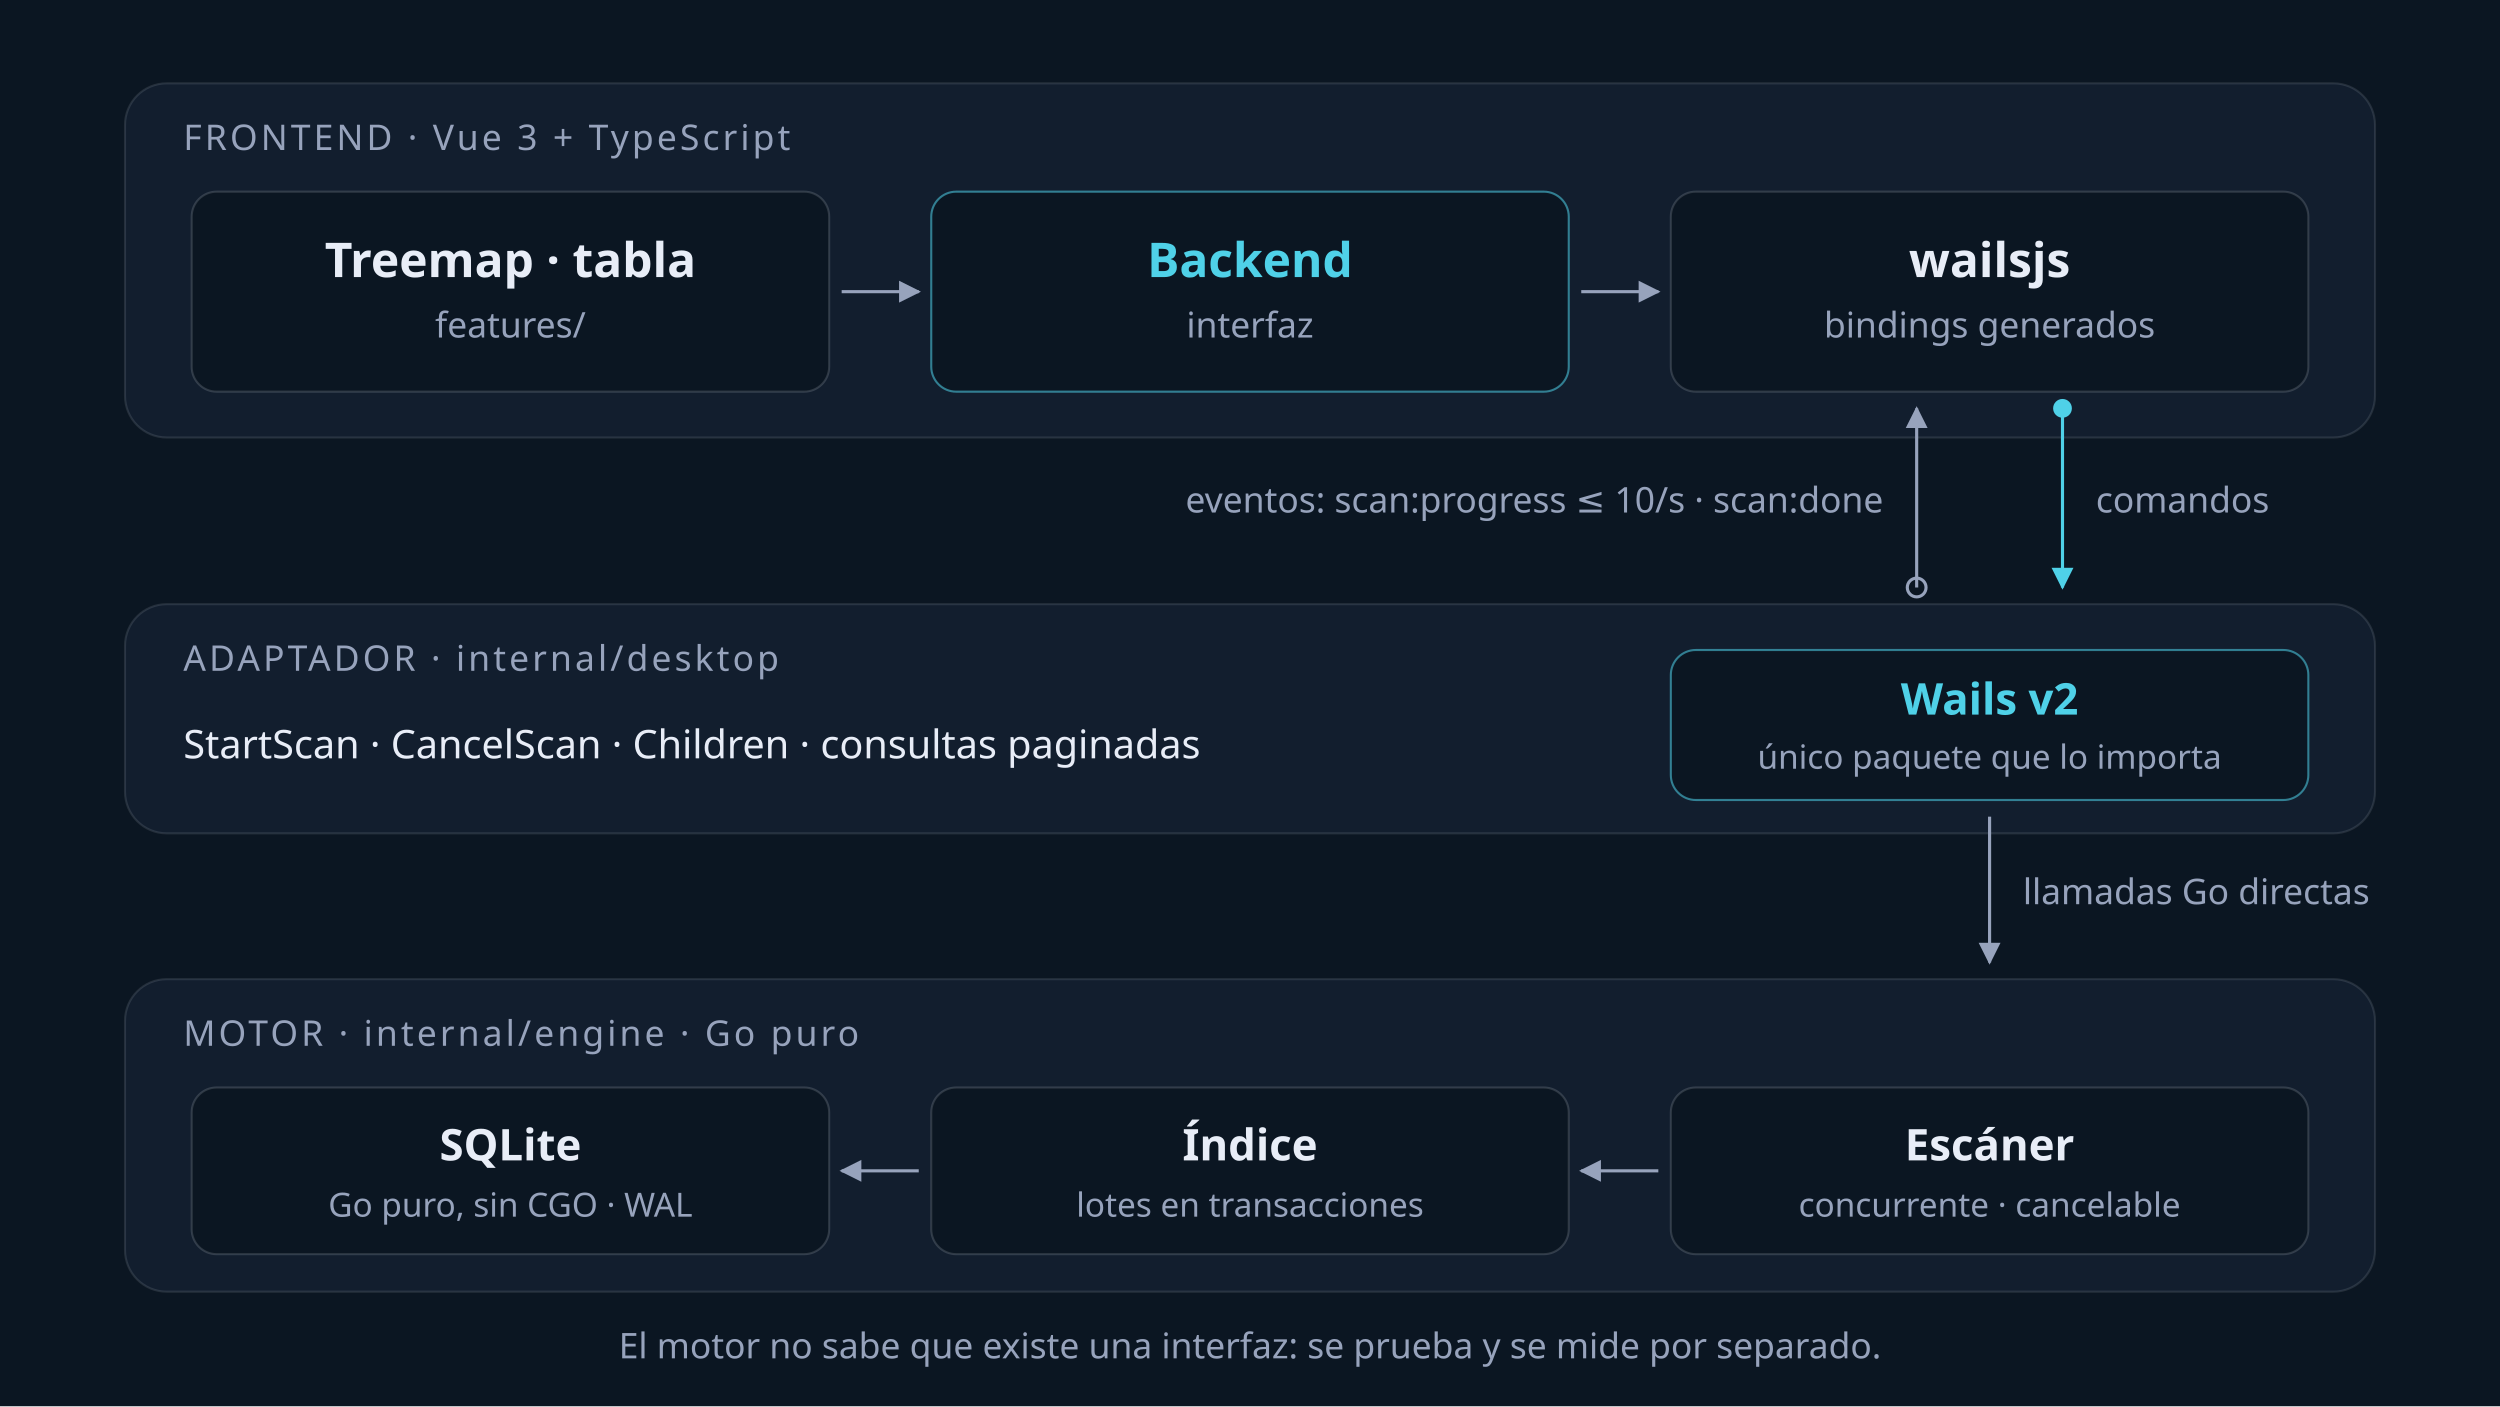
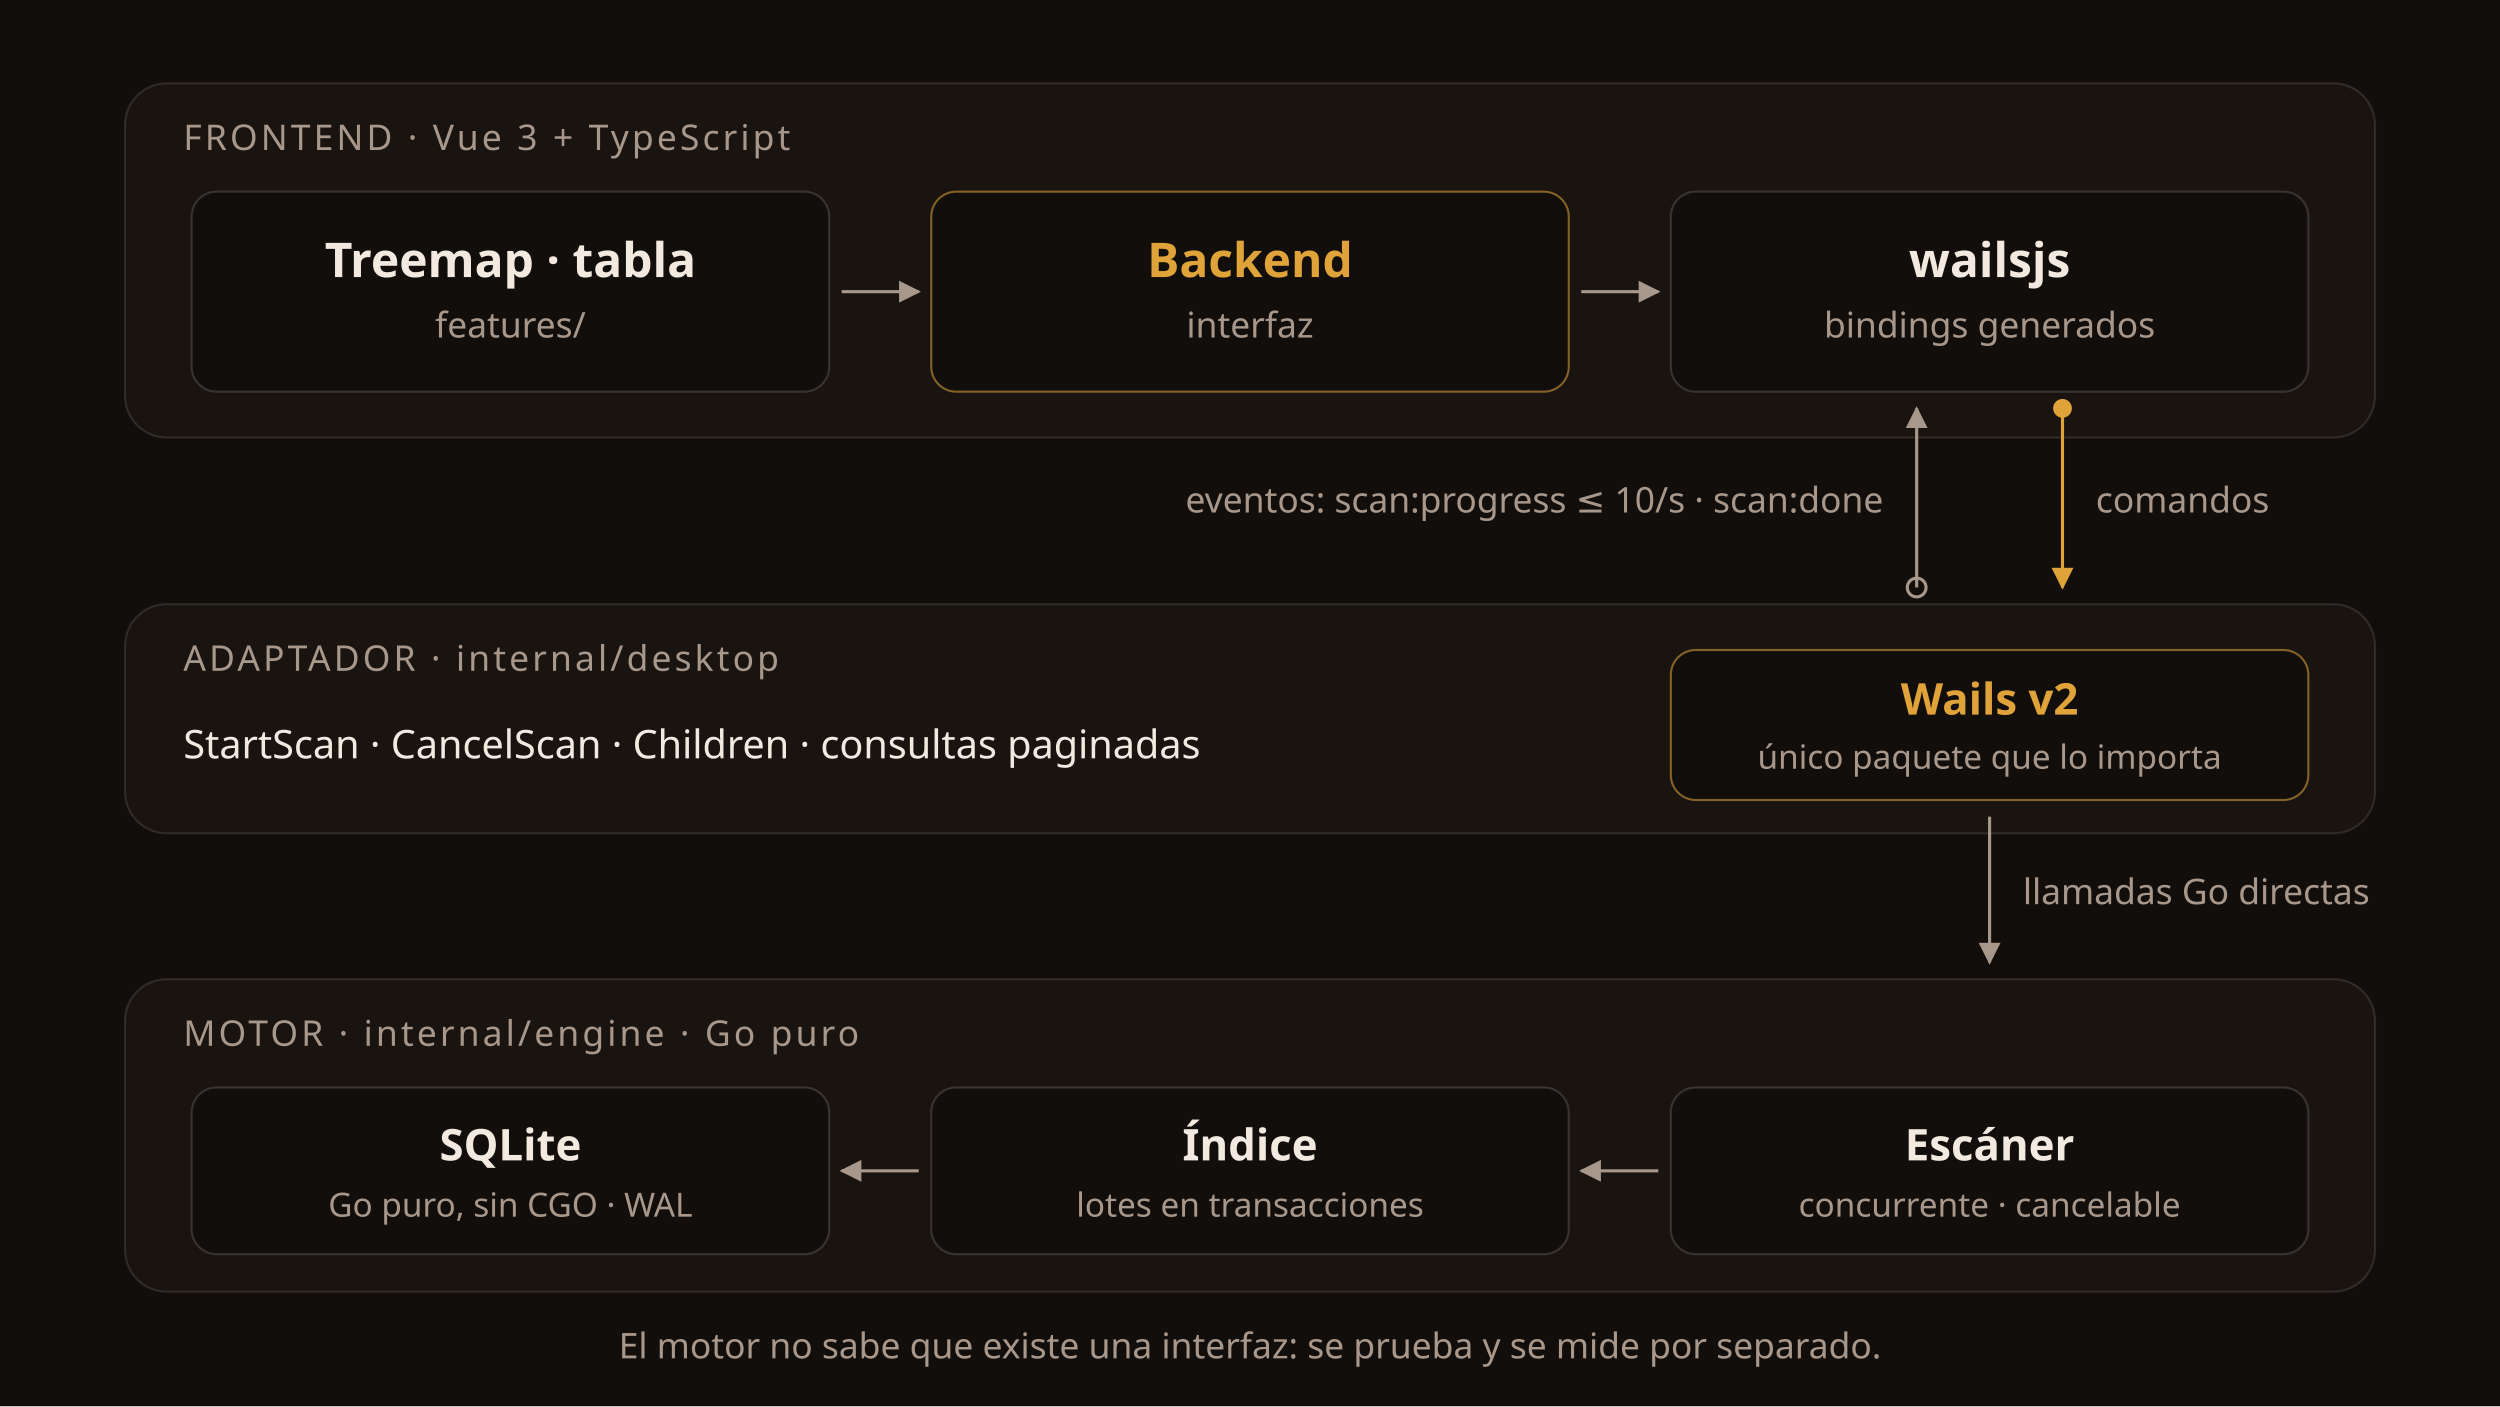
<svg xmlns="http://www.w3.org/2000/svg" viewBox="0 0 1200 675" width="1200" height="675" role="img" aria-label="Arquitectura de DiskFlow en tres capas">
  <defs>
    <style>
      .t   { font-family: 'IBM Plex Sans', system-ui, sans-serif; }
-       .ink { fill: #E8EDF7; }
-       .dim { fill: #97A3BC; }
-       .sig { fill: #4FD1E8; }
+       .ink { fill: #F2EAE0; }
+       .dim { fill: #A8988B; }
+       .sig { fill: #E0A33A; }
    </style>
    <marker id="arrow" viewBox="0 0 10 10" refX="9" refY="5" markerWidth="7" markerHeight="7" orient="auto-start-reverse">
-       <path d="M0 0 L10 5 L0 10 z" fill="#4FD1E8" />
+       <path d="M0 0 L10 5 L0 10 z" fill="#E0A33A" />
    </marker>
    <marker id="arrowDim" viewBox="0 0 10 10" refX="9" refY="5" markerWidth="7" markerHeight="7" orient="auto-start-reverse">
-       <path d="M0 0 L10 5 L0 10 z" fill="#97A3BC" />
+       <path d="M0 0 L10 5 L0 10 z" fill="#A8988B" />
    </marker>
  </defs>
-   <rect width="1200" height="675" fill="#0B1622" />
-   <rect x="60" y="40" width="1080" height="170" rx="20" fill="#121E2E" stroke="#E8EDF7" stroke-opacity="0.12" />
+   <rect width="1200" height="675" fill="#120E0C" />
+   <rect x="60" y="40" width="1080" height="170" rx="20" fill="#1A1411" stroke="#F2EAE0" stroke-opacity="0.12" />
  <text class="t dim" x="88" y="72" font-size="17" letter-spacing="1.5">FRONTEND · Vue 3 + TypeScript</text>
-   <rect x="92" y="92" width="306" height="96" rx="12" fill="#0B1622" stroke="#E8EDF7" stroke-opacity="0.16" />
+   <rect x="92" y="92" width="306" height="96" rx="12" fill="#120E0C" stroke="#F2EAE0" stroke-opacity="0.16" />
  <text class="t ink" x="245" y="133" font-size="23" font-weight="600" text-anchor="middle">Treemap · tabla</text>
  <text class="t dim" x="245" y="162" font-size="17" text-anchor="middle">features/</text>
-   <rect x="447" y="92" width="306" height="96" rx="12" fill="#0B1622" stroke="#4FD1E8" stroke-opacity="0.55" />
+   <rect x="447" y="92" width="306" height="96" rx="12" fill="#120E0C" stroke="#E0A33A" stroke-opacity="0.55" />
  <text class="t sig" x="600" y="133" font-size="23" font-weight="600" text-anchor="middle">Backend</text>
  <text class="t dim" x="600" y="162" font-size="17" text-anchor="middle">interfaz</text>
-   <rect x="802" y="92" width="306" height="96" rx="12" fill="#0B1622" stroke="#E8EDF7" stroke-opacity="0.16" />
+   <rect x="802" y="92" width="306" height="96" rx="12" fill="#120E0C" stroke="#F2EAE0" stroke-opacity="0.16" />
  <text class="t ink" x="955" y="133" font-size="23" font-weight="600" text-anchor="middle">wailsjs</text>
  <text class="t dim" x="955" y="162" font-size="17" text-anchor="middle">bindings generados</text>
-   <line x1="404" y1="140" x2="441" y2="140" stroke="#97A3BC" stroke-width="1.5" marker-end="url(#arrowDim)" />
-   <line x1="759" y1="140" x2="796" y2="140" stroke="#97A3BC" stroke-width="1.5" marker-end="url(#arrowDim)" />
-   <line x1="990" y1="196" x2="990" y2="282" stroke="#4FD1E8" stroke-width="1.5" marker-end="url(#arrow)" />
-   <circle cx="990" cy="196" r="4.5" fill="#4FD1E8" />
+   <line x1="404" y1="140" x2="441" y2="140" stroke="#A8988B" stroke-width="1.5" marker-end="url(#arrowDim)" />
+   <line x1="759" y1="140" x2="796" y2="140" stroke="#A8988B" stroke-width="1.5" marker-end="url(#arrowDim)" />
+   <line x1="990" y1="196" x2="990" y2="282" stroke="#E0A33A" stroke-width="1.5" marker-end="url(#arrow)" />
+   <circle cx="990" cy="196" r="4.5" fill="#E0A33A" />
  <text class="t dim" x="1006" y="246" font-size="17">comandos</text>
-   <line x1="920" y1="282" x2="920" y2="196" stroke="#97A3BC" stroke-width="1.5" marker-end="url(#arrowDim)" />
-   <circle cx="920" cy="282" r="4.5" fill="none" stroke="#97A3BC" stroke-width="1.5" />
+   <line x1="920" y1="282" x2="920" y2="196" stroke="#A8988B" stroke-width="1.5" marker-end="url(#arrowDim)" />
+   <circle cx="920" cy="282" r="4.5" fill="none" stroke="#A8988B" stroke-width="1.5" />
  <text class="t dim" x="904" y="246" font-size="17" text-anchor="end">eventos: scan:progress ≤ 10/s · scan:done</text>
-   <rect x="60" y="290" width="1080" height="110" rx="20" fill="#121E2E" stroke="#E8EDF7" stroke-opacity="0.12" />
+   <rect x="60" y="290" width="1080" height="110" rx="20" fill="#1A1411" stroke="#F2EAE0" stroke-opacity="0.12" />
  <text class="t dim" x="88" y="322" font-size="17" letter-spacing="1.5">ADAPTADOR · internal/desktop</text>
  <text class="t ink" x="88" y="364" font-size="19">StartScan · CancelScan · Children · consultas paginadas</text>
-   <rect x="802" y="312" width="306" height="72" rx="12" fill="#0B1622" stroke="#4FD1E8" stroke-opacity="0.55" />
+   <rect x="802" y="312" width="306" height="72" rx="12" fill="#120E0C" stroke="#E0A33A" stroke-opacity="0.55" />
  <text class="t sig" x="955" y="343" font-size="21" font-weight="600" text-anchor="middle">Wails v2</text>
  <text class="t dim" x="955" y="369" font-size="16" text-anchor="middle">único paquete que lo importa</text>
-   <line x1="955" y1="392" x2="955" y2="462" stroke="#97A3BC" stroke-width="1.5" marker-end="url(#arrowDim)" />
+   <line x1="955" y1="392" x2="955" y2="462" stroke="#A8988B" stroke-width="1.5" marker-end="url(#arrowDim)" />
  <text class="t dim" x="971" y="434" font-size="17">llamadas Go directas</text>
-   <rect x="60" y="470" width="1080" height="150" rx="20" fill="#121E2E" stroke="#E8EDF7" stroke-opacity="0.12" />
+   <rect x="60" y="470" width="1080" height="150" rx="20" fill="#1A1411" stroke="#F2EAE0" stroke-opacity="0.12" />
  <text class="t dim" x="88" y="502" font-size="17" letter-spacing="1.5">MOTOR · internal/engine · Go puro</text>
-   <rect x="802" y="522" width="306" height="80" rx="12" fill="#0B1622" stroke="#E8EDF7" stroke-opacity="0.16" />
+   <rect x="802" y="522" width="306" height="80" rx="12" fill="#120E0C" stroke="#F2EAE0" stroke-opacity="0.16" />
  <text class="t ink" x="955" y="557" font-size="21" font-weight="600" text-anchor="middle">Escáner</text>
  <text class="t dim" x="955" y="584" font-size="16" text-anchor="middle">concurrente · cancelable</text>
-   <rect x="447" y="522" width="306" height="80" rx="12" fill="#0B1622" stroke="#E8EDF7" stroke-opacity="0.16" />
+   <rect x="447" y="522" width="306" height="80" rx="12" fill="#120E0C" stroke="#F2EAE0" stroke-opacity="0.16" />
  <text class="t ink" x="600" y="557" font-size="21" font-weight="600" text-anchor="middle">Índice</text>
  <text class="t dim" x="600" y="584" font-size="16" text-anchor="middle">lotes en transacciones</text>
-   <rect x="92" y="522" width="306" height="80" rx="12" fill="#0B1622" stroke="#E8EDF7" stroke-opacity="0.16" />
+   <rect x="92" y="522" width="306" height="80" rx="12" fill="#120E0C" stroke="#F2EAE0" stroke-opacity="0.16" />
  <text class="t ink" x="245" y="557" font-size="21" font-weight="600" text-anchor="middle">SQLite</text>
  <text class="t dim" x="245" y="584" font-size="16" text-anchor="middle">Go puro, sin CGO · WAL</text>
-   <line x1="796" y1="562" x2="759" y2="562" stroke="#97A3BC" stroke-width="1.5" marker-end="url(#arrowDim)" />
-   <line x1="441" y1="562" x2="404" y2="562" stroke="#97A3BC" stroke-width="1.5" marker-end="url(#arrowDim)" />
+   <line x1="796" y1="562" x2="759" y2="562" stroke="#A8988B" stroke-width="1.5" marker-end="url(#arrowDim)" />
+   <line x1="441" y1="562" x2="404" y2="562" stroke="#A8988B" stroke-width="1.5" marker-end="url(#arrowDim)" />
  <text class="t dim" x="600" y="652" font-size="17" text-anchor="middle">El motor no sabe que existe una interfaz: se prueba y se mide por separado.</text>
</svg>
